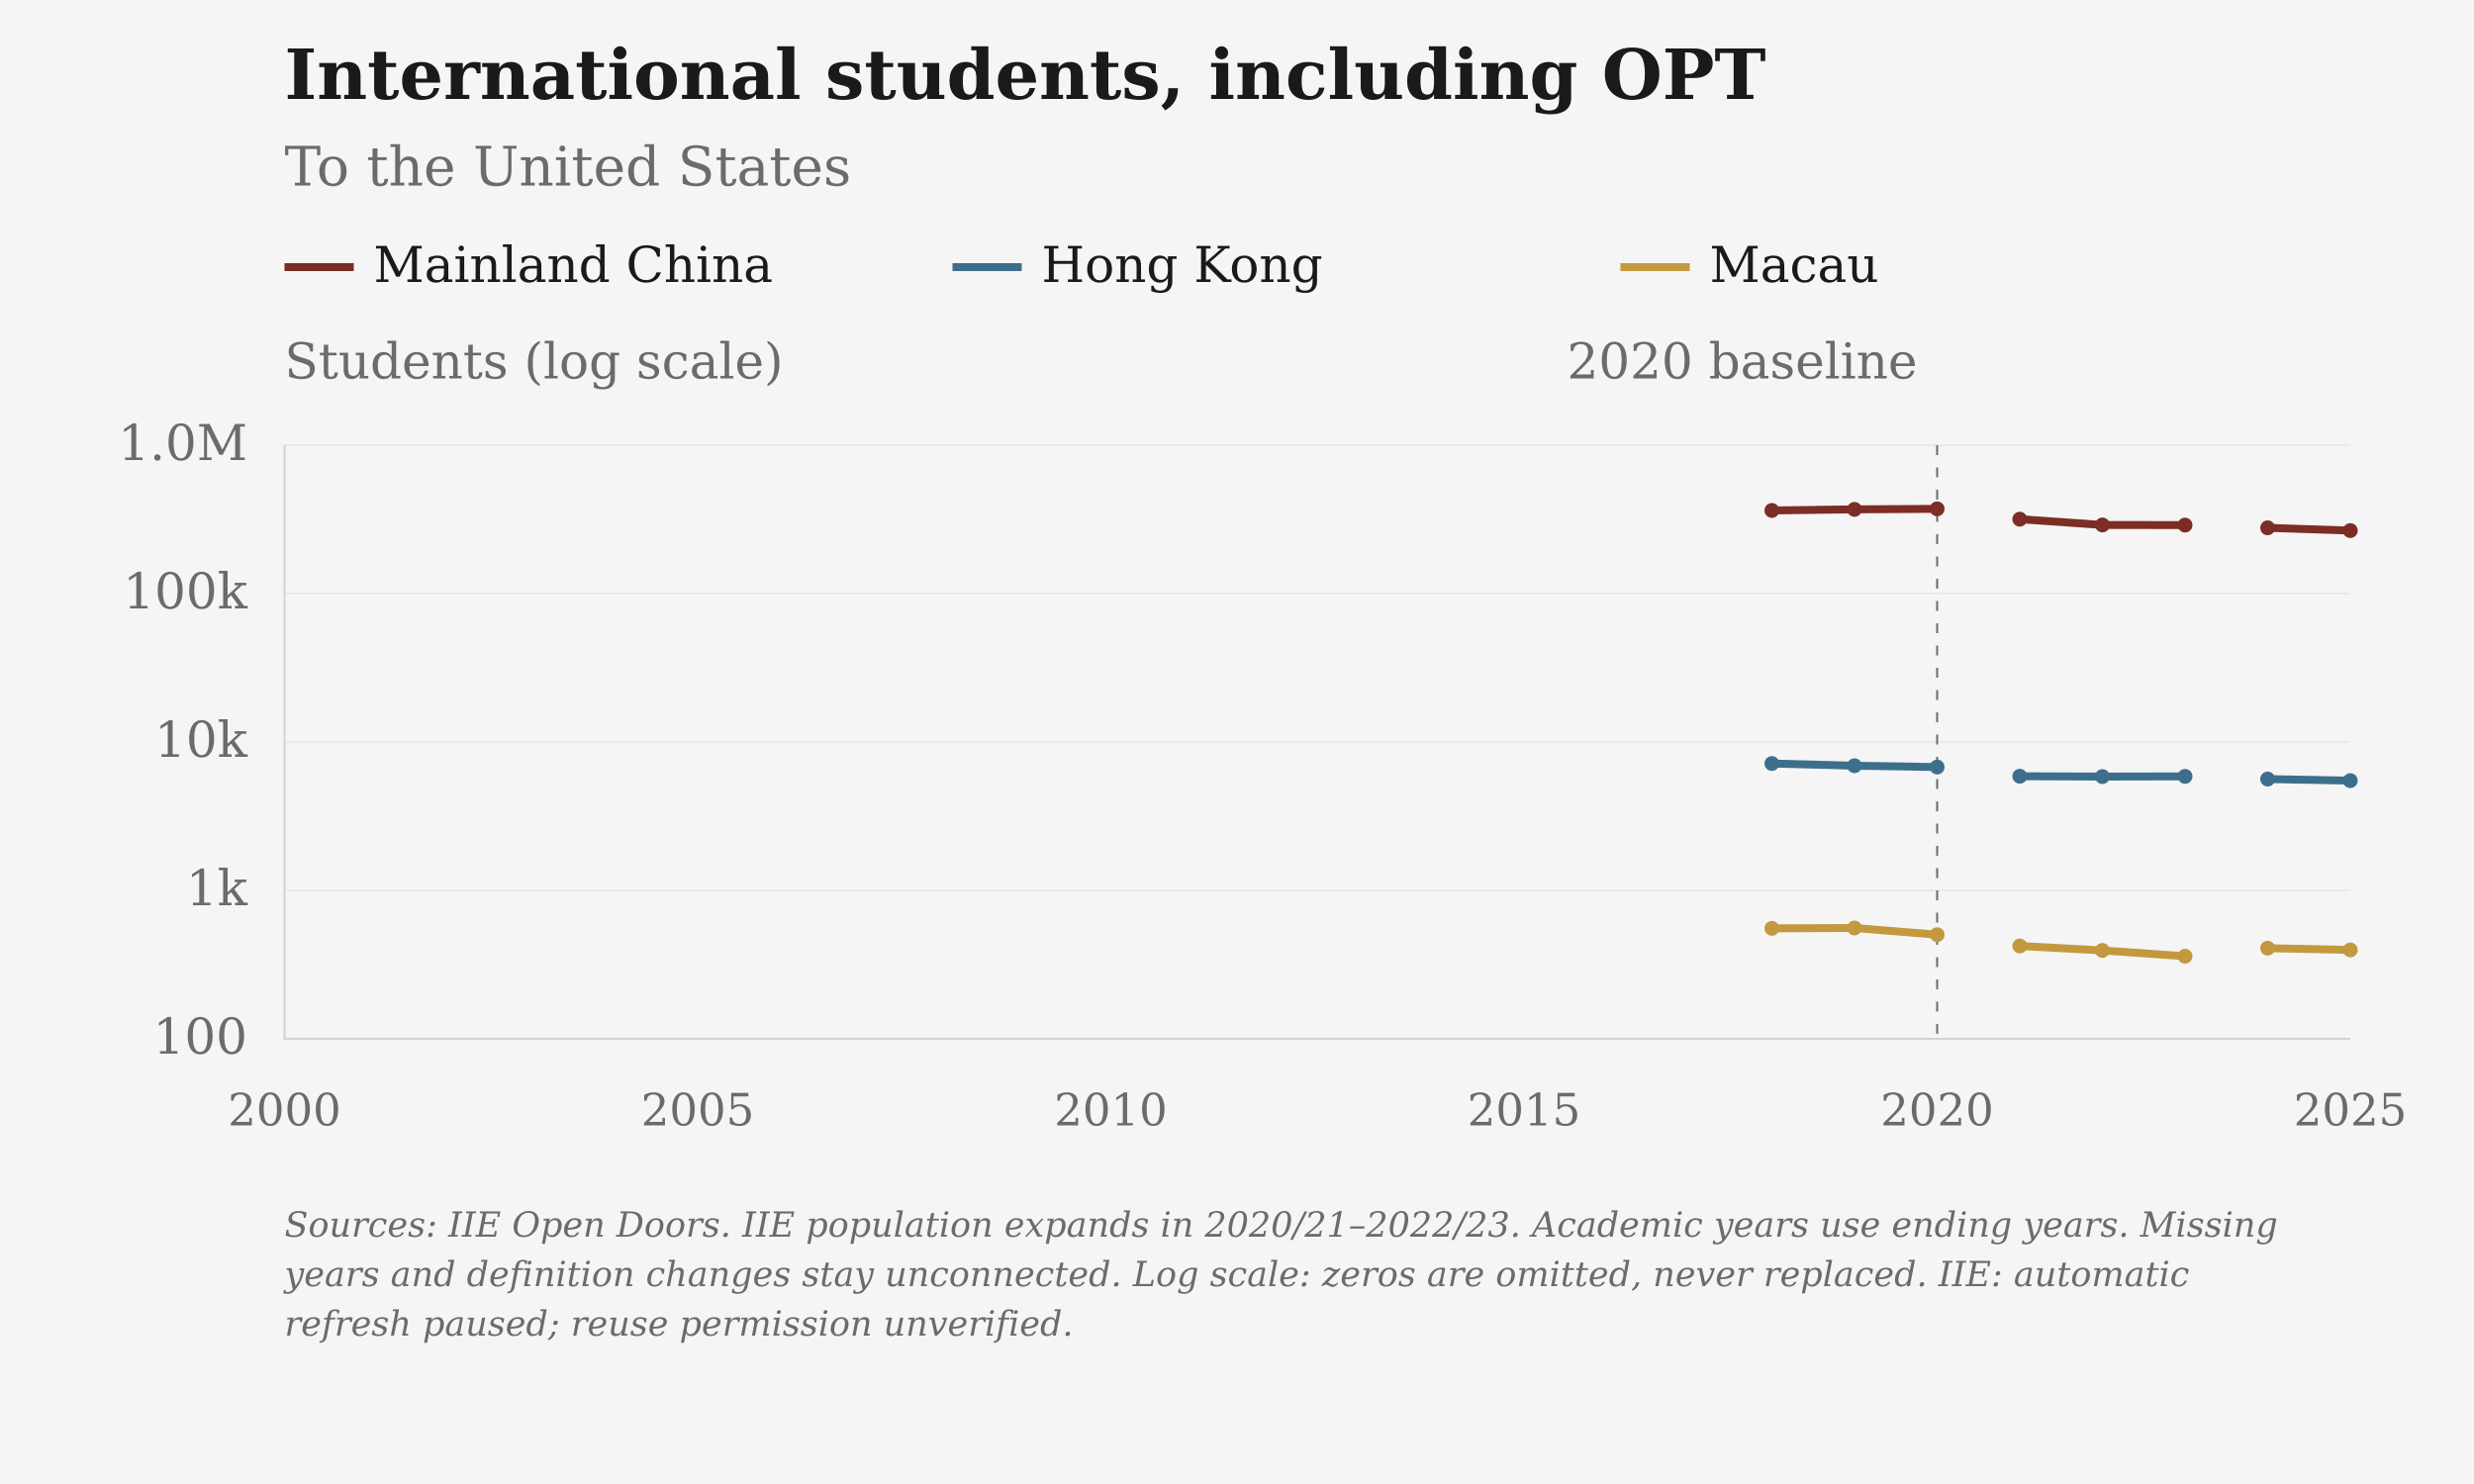
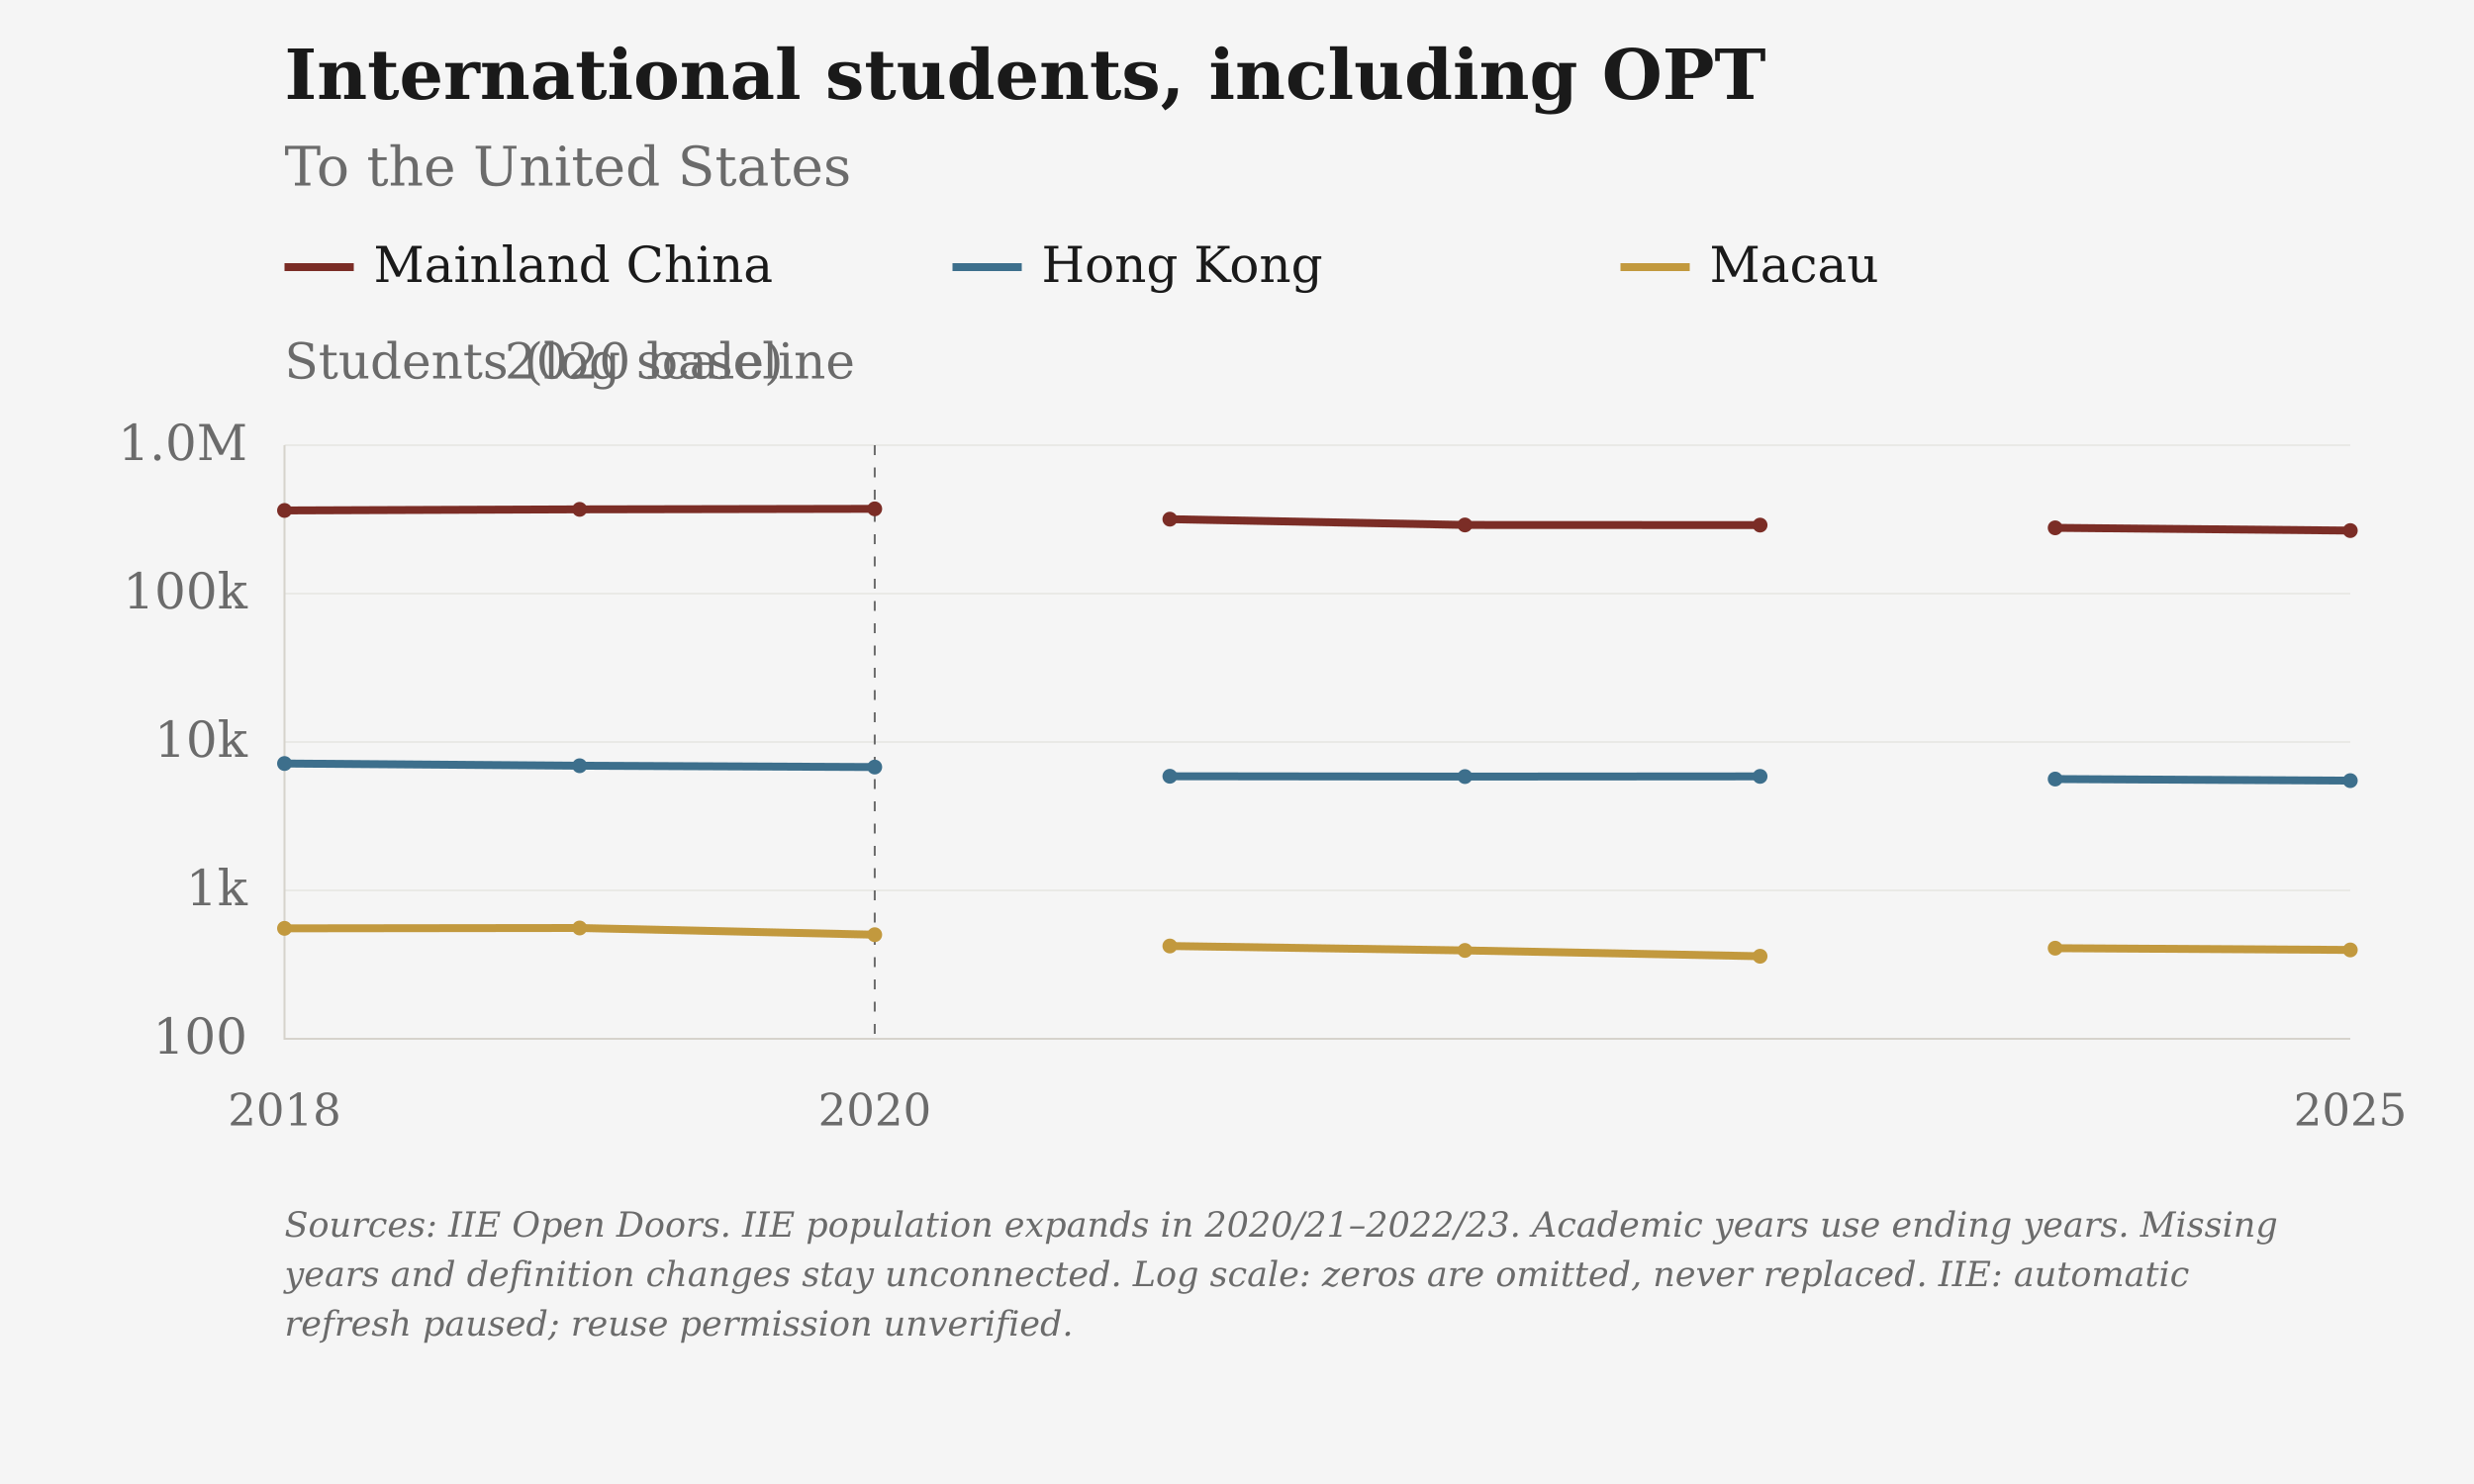
<svg xmlns="http://www.w3.org/2000/svg" viewBox="0 0 1000 600" role="img" aria-label="International students, including OPT: To the United States">
  <rect class="chart-background" width="1000" height="600" fill="#F5F5F5" />
  <g font-family="DejaVu Serif, Georgia, 'Times New Roman', serif" font-size="20" fill="#6B6B6B">
    <text x="115" y="40" font-size="28" font-weight="bold" fill="#1A1A1A">International students, including OPT</text>
    <text x="115" y="75" font-size="22">To the United States</text>
    <path class="legend-swatch" data-geography="CHN" d="M115 108h28" stroke="#7B2D26" stroke-width="3.2" />
    <text x="151" y="114" fill="#1A1A1A">Mainland China</text>
    <path class="legend-swatch" data-geography="HKG" d="M385 108h28" stroke="#3D6F8C" stroke-width="3.2" />
    <text x="421" y="114" fill="#1A1A1A">Hong Kong</text>
    <path class="legend-swatch" data-geography="MAC" d="M655 108h28" stroke="#C2993E" stroke-width="3.2" />
    <text x="691" y="114" fill="#1A1A1A">Macau</text>
    <text x="115" y="153">Students (log scale)</text>
    <path d="M115 420.00H950" stroke="#D6D3CC" stroke-opacity="0.6" stroke-width="0.5" />
    <text x="100" y="426.00" text-anchor="end">100</text>
    <path d="M115 360.00H950" stroke="#D6D3CC" stroke-opacity="0.6" stroke-width="0.5" />
    <text x="100" y="366.00" text-anchor="end">1k</text>
    <path d="M115 300.00H950" stroke="#D6D3CC" stroke-opacity="0.6" stroke-width="0.5" />
    <text x="100" y="306.00" text-anchor="end">10k</text>
    <path d="M115 240.00H950" stroke="#D6D3CC" stroke-opacity="0.6" stroke-width="0.5" />
    <text x="100" y="246.00" text-anchor="end">100k</text>
    <path d="M115 180.00H950" stroke="#D6D3CC" stroke-opacity="0.6" stroke-width="0.5" />
    <text x="100" y="186.00" text-anchor="end">1.0M</text>
-     <text x="115.00" y="455" font-size="18" text-anchor="middle">2000</text>
-     <text x="282.00" y="455" font-size="18" text-anchor="middle">2005</text>
-     <text x="449.00" y="455" font-size="18" text-anchor="middle">2010</text>
-     <text x="616.00" y="455" font-size="18" text-anchor="middle">2015</text>
-     <text x="783.00" y="455" font-size="18" text-anchor="middle">2020</text>
+     <text x="115.00" y="455" font-size="18" text-anchor="middle">2018</text>
+     <text x="353.57" y="455" font-size="18" text-anchor="middle">2020</text>
    <text x="950.00" y="455" font-size="18" text-anchor="middle">2025</text>
    <path d="M115 180V420H950" stroke="#D6D3CC" stroke-width="0.8" fill="none" />
-     <path d="M783.00 180V420" stroke="#6B6B6B" stroke-width="0.8" stroke-dasharray="4 5" />
-     <text x="775.00" y="153" text-anchor="end">2020 baseline</text>
-     <path class="data-line" data-geography="CHN" data-series-id="iie:CHN:USA:international_students" d="M716.20,206.38 L749.60,205.94 L783.00,205.73 M816.40,209.91 L849.80,212.25 L883.20,212.30 M916.60,213.41 L950.00,214.52" fill="none" stroke="#7B2D26" stroke-width="3.2" stroke-linejoin="round" />
-     <circle data-geography="CHN" data-period="2017/18" cx="716.20" cy="206.38" r="3" fill="#7B2D26" />
-     <circle data-geography="CHN" data-period="2018/19" cx="749.60" cy="205.94" r="3" fill="#7B2D26" />
-     <circle data-geography="CHN" data-period="2019/20" cx="783.00" cy="205.73" r="3" fill="#7B2D26" />
-     <circle data-geography="CHN" data-period="2020/21" cx="816.40" cy="209.91" r="3" fill="#7B2D26" />
-     <circle data-geography="CHN" data-period="2021/22" cx="849.80" cy="212.25" r="3" fill="#7B2D26" />
-     <circle data-geography="CHN" data-period="2022/23" cx="883.20" cy="212.30" r="3" fill="#7B2D26" />
-     <circle data-geography="CHN" data-period="2023/24" cx="916.60" cy="213.41" r="3" fill="#7B2D26" />
+     <path d="M353.57 180V420" stroke="#6B6B6B" stroke-width="0.8" stroke-dasharray="4 5" />
+     <text x="345.57" y="153" text-anchor="end">2020 baseline</text>
+     <path class="data-line" data-geography="CHN" data-series-id="iie:CHN:USA:international_students" d="M115.00,206.38 L234.29,205.94 L353.57,205.73 M472.86,209.91 L592.14,212.25 L711.43,212.30 M830.71,213.41 L950.00,214.52" fill="none" stroke="#7B2D26" stroke-width="3.2" stroke-linejoin="round" />
+     <circle data-geography="CHN" data-period="2017/18" cx="115.00" cy="206.38" r="3" fill="#7B2D26" />
+     <circle data-geography="CHN" data-period="2018/19" cx="234.29" cy="205.94" r="3" fill="#7B2D26" />
+     <circle data-geography="CHN" data-period="2019/20" cx="353.57" cy="205.73" r="3" fill="#7B2D26" />
+     <circle data-geography="CHN" data-period="2020/21" cx="472.86" cy="209.91" r="3" fill="#7B2D26" />
+     <circle data-geography="CHN" data-period="2021/22" cx="592.14" cy="212.25" r="3" fill="#7B2D26" />
+     <circle data-geography="CHN" data-period="2022/23" cx="711.43" cy="212.30" r="3" fill="#7B2D26" />
+     <circle data-geography="CHN" data-period="2023/24" cx="830.71" cy="213.41" r="3" fill="#7B2D26" />
    <circle data-geography="CHN" data-period="2024/25" cx="950.00" cy="214.52" r="3" fill="#7B2D26" />
-     <path class="data-line" data-geography="HKG" data-series-id="iie:HKG:USA:international_students" d="M716.20,308.70 L749.60,309.60 L783.00,310.13 M816.40,313.85 L849.80,313.98 L883.20,313.90 M916.60,314.98 L950.00,315.62" fill="none" stroke="#3D6F8C" stroke-width="3.2" stroke-linejoin="round" />
-     <circle data-geography="HKG" data-period="2017/18" cx="716.20" cy="308.70" r="3" fill="#3D6F8C" />
-     <circle data-geography="HKG" data-period="2018/19" cx="749.60" cy="309.60" r="3" fill="#3D6F8C" />
-     <circle data-geography="HKG" data-period="2019/20" cx="783.00" cy="310.13" r="3" fill="#3D6F8C" />
-     <circle data-geography="HKG" data-period="2020/21" cx="816.40" cy="313.85" r="3" fill="#3D6F8C" />
-     <circle data-geography="HKG" data-period="2021/22" cx="849.80" cy="313.98" r="3" fill="#3D6F8C" />
-     <circle data-geography="HKG" data-period="2022/23" cx="883.20" cy="313.90" r="3" fill="#3D6F8C" />
-     <circle data-geography="HKG" data-period="2023/24" cx="916.60" cy="314.98" r="3" fill="#3D6F8C" />
+     <path class="data-line" data-geography="HKG" data-series-id="iie:HKG:USA:international_students" d="M115.00,308.70 L234.29,309.60 L353.57,310.13 M472.86,313.85 L592.14,313.98 L711.43,313.90 M830.71,314.98 L950.00,315.62" fill="none" stroke="#3D6F8C" stroke-width="3.2" stroke-linejoin="round" />
+     <circle data-geography="HKG" data-period="2017/18" cx="115.00" cy="308.70" r="3" fill="#3D6F8C" />
+     <circle data-geography="HKG" data-period="2018/19" cx="234.29" cy="309.60" r="3" fill="#3D6F8C" />
+     <circle data-geography="HKG" data-period="2019/20" cx="353.57" cy="310.13" r="3" fill="#3D6F8C" />
+     <circle data-geography="HKG" data-period="2020/21" cx="472.86" cy="313.85" r="3" fill="#3D6F8C" />
+     <circle data-geography="HKG" data-period="2021/22" cx="592.14" cy="313.98" r="3" fill="#3D6F8C" />
+     <circle data-geography="HKG" data-period="2022/23" cx="711.43" cy="313.90" r="3" fill="#3D6F8C" />
+     <circle data-geography="HKG" data-period="2023/24" cx="830.71" cy="314.98" r="3" fill="#3D6F8C" />
    <circle data-geography="HKG" data-period="2024/25" cx="950.00" cy="315.62" r="3" fill="#3D6F8C" />
-     <path class="data-line" data-geography="MAC" data-series-id="iie:MAC:USA:international_students" d="M716.20,375.34 L749.60,375.20 L783.00,377.91 M816.40,382.48 L849.80,384.27 L883.20,386.62 M916.60,383.36 L950.00,384.07" fill="none" stroke="#C2993E" stroke-width="3.2" stroke-linejoin="round" />
-     <circle data-geography="MAC" data-period="2017/18" cx="716.20" cy="375.34" r="3" fill="#C2993E" />
-     <circle data-geography="MAC" data-period="2018/19" cx="749.60" cy="375.20" r="3" fill="#C2993E" />
-     <circle data-geography="MAC" data-period="2019/20" cx="783.00" cy="377.91" r="3" fill="#C2993E" />
-     <circle data-geography="MAC" data-period="2020/21" cx="816.40" cy="382.48" r="3" fill="#C2993E" />
-     <circle data-geography="MAC" data-period="2021/22" cx="849.80" cy="384.27" r="3" fill="#C2993E" />
-     <circle data-geography="MAC" data-period="2022/23" cx="883.20" cy="386.62" r="3" fill="#C2993E" />
-     <circle data-geography="MAC" data-period="2023/24" cx="916.60" cy="383.36" r="3" fill="#C2993E" />
+     <path class="data-line" data-geography="MAC" data-series-id="iie:MAC:USA:international_students" d="M115.00,375.34 L234.29,375.20 L353.57,377.91 M472.86,382.48 L592.14,384.27 L711.43,386.62 M830.71,383.36 L950.00,384.07" fill="none" stroke="#C2993E" stroke-width="3.2" stroke-linejoin="round" />
+     <circle data-geography="MAC" data-period="2017/18" cx="115.00" cy="375.34" r="3" fill="#C2993E" />
+     <circle data-geography="MAC" data-period="2018/19" cx="234.29" cy="375.20" r="3" fill="#C2993E" />
+     <circle data-geography="MAC" data-period="2019/20" cx="353.57" cy="377.91" r="3" fill="#C2993E" />
+     <circle data-geography="MAC" data-period="2020/21" cx="472.86" cy="382.48" r="3" fill="#C2993E" />
+     <circle data-geography="MAC" data-period="2021/22" cx="592.14" cy="384.27" r="3" fill="#C2993E" />
+     <circle data-geography="MAC" data-period="2022/23" cx="711.43" cy="386.62" r="3" fill="#C2993E" />
+     <circle data-geography="MAC" data-period="2023/24" cx="830.71" cy="383.36" r="3" fill="#C2993E" />
    <circle data-geography="MAC" data-period="2024/25" cx="950.00" cy="384.07" r="3" fill="#C2993E" />
    <text class="figure-source" x="115" y="500" font-size="14" font-style="italic">Sources: IIE Open Doors. IIE population expands in 2020/21–2022/23. Academic years use ending years. Missing</text>
    <text class="figure-source" x="115" y="520" font-size="14" font-style="italic">years and definition changes stay unconnected. Log scale: zeros are omitted, never replaced. IIE: automatic</text>
    <text class="figure-source" x="115" y="540" font-size="14" font-style="italic">refresh paused; reuse permission unverified.</text>
  </g>
</svg>
